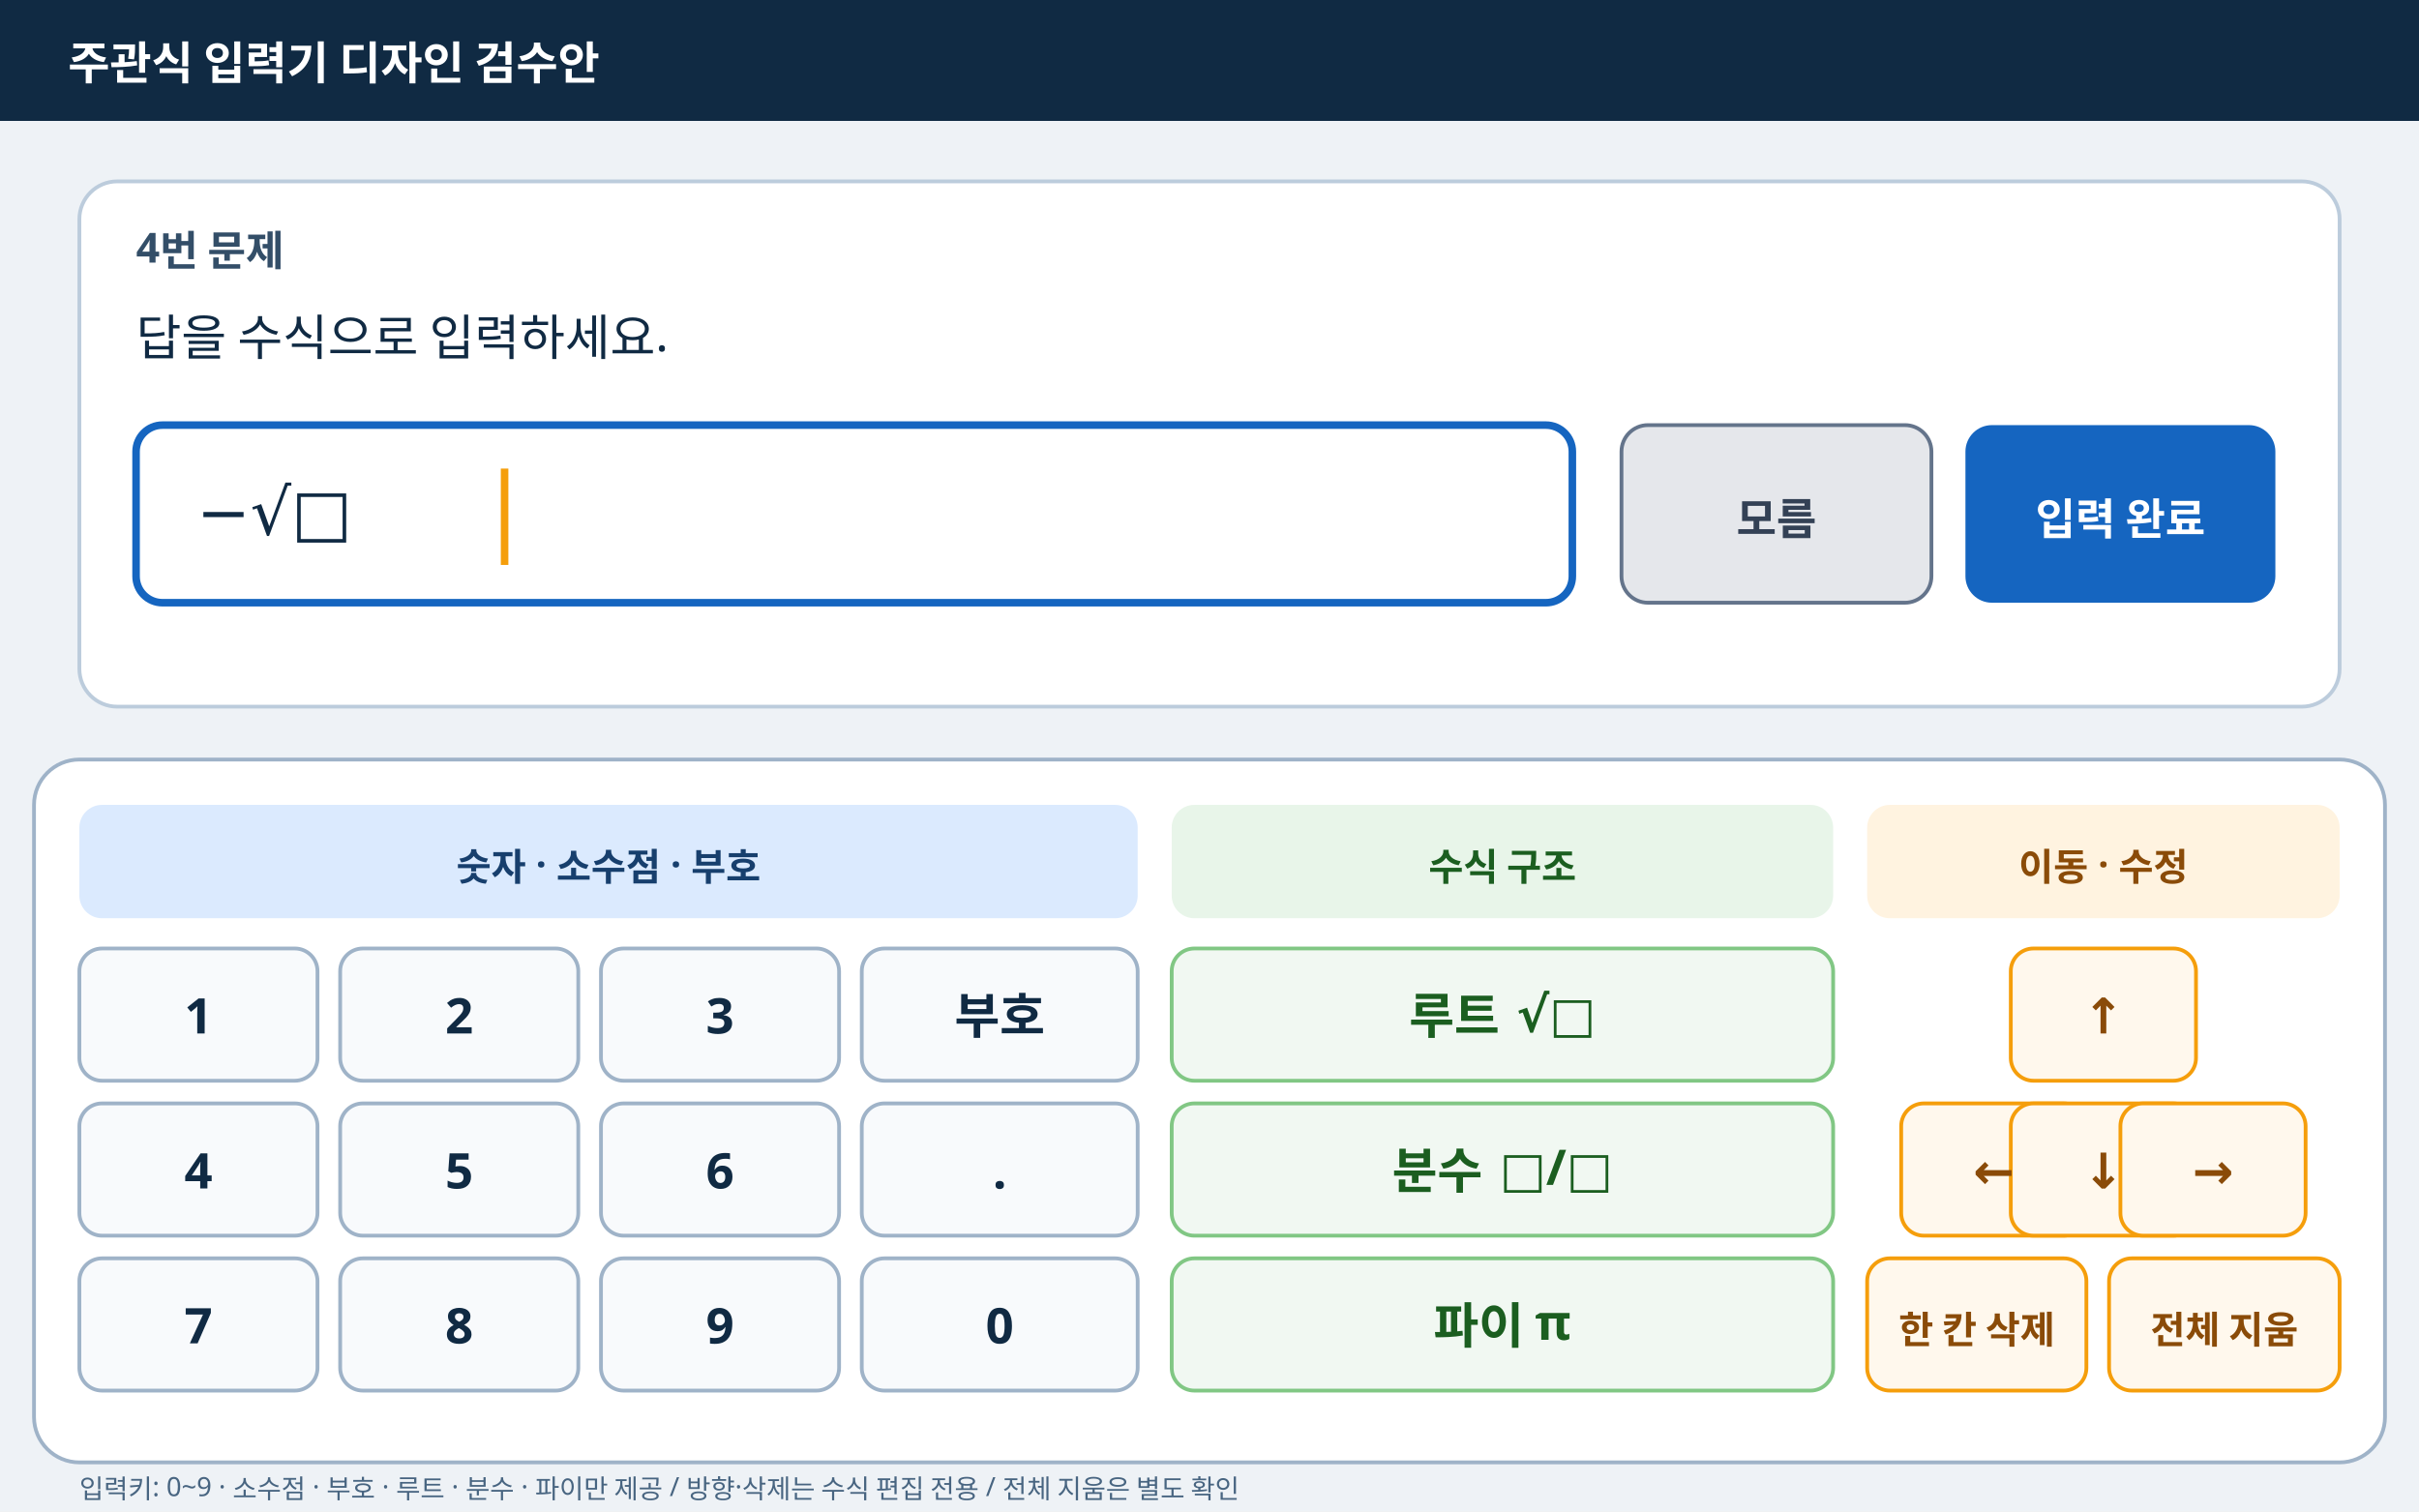
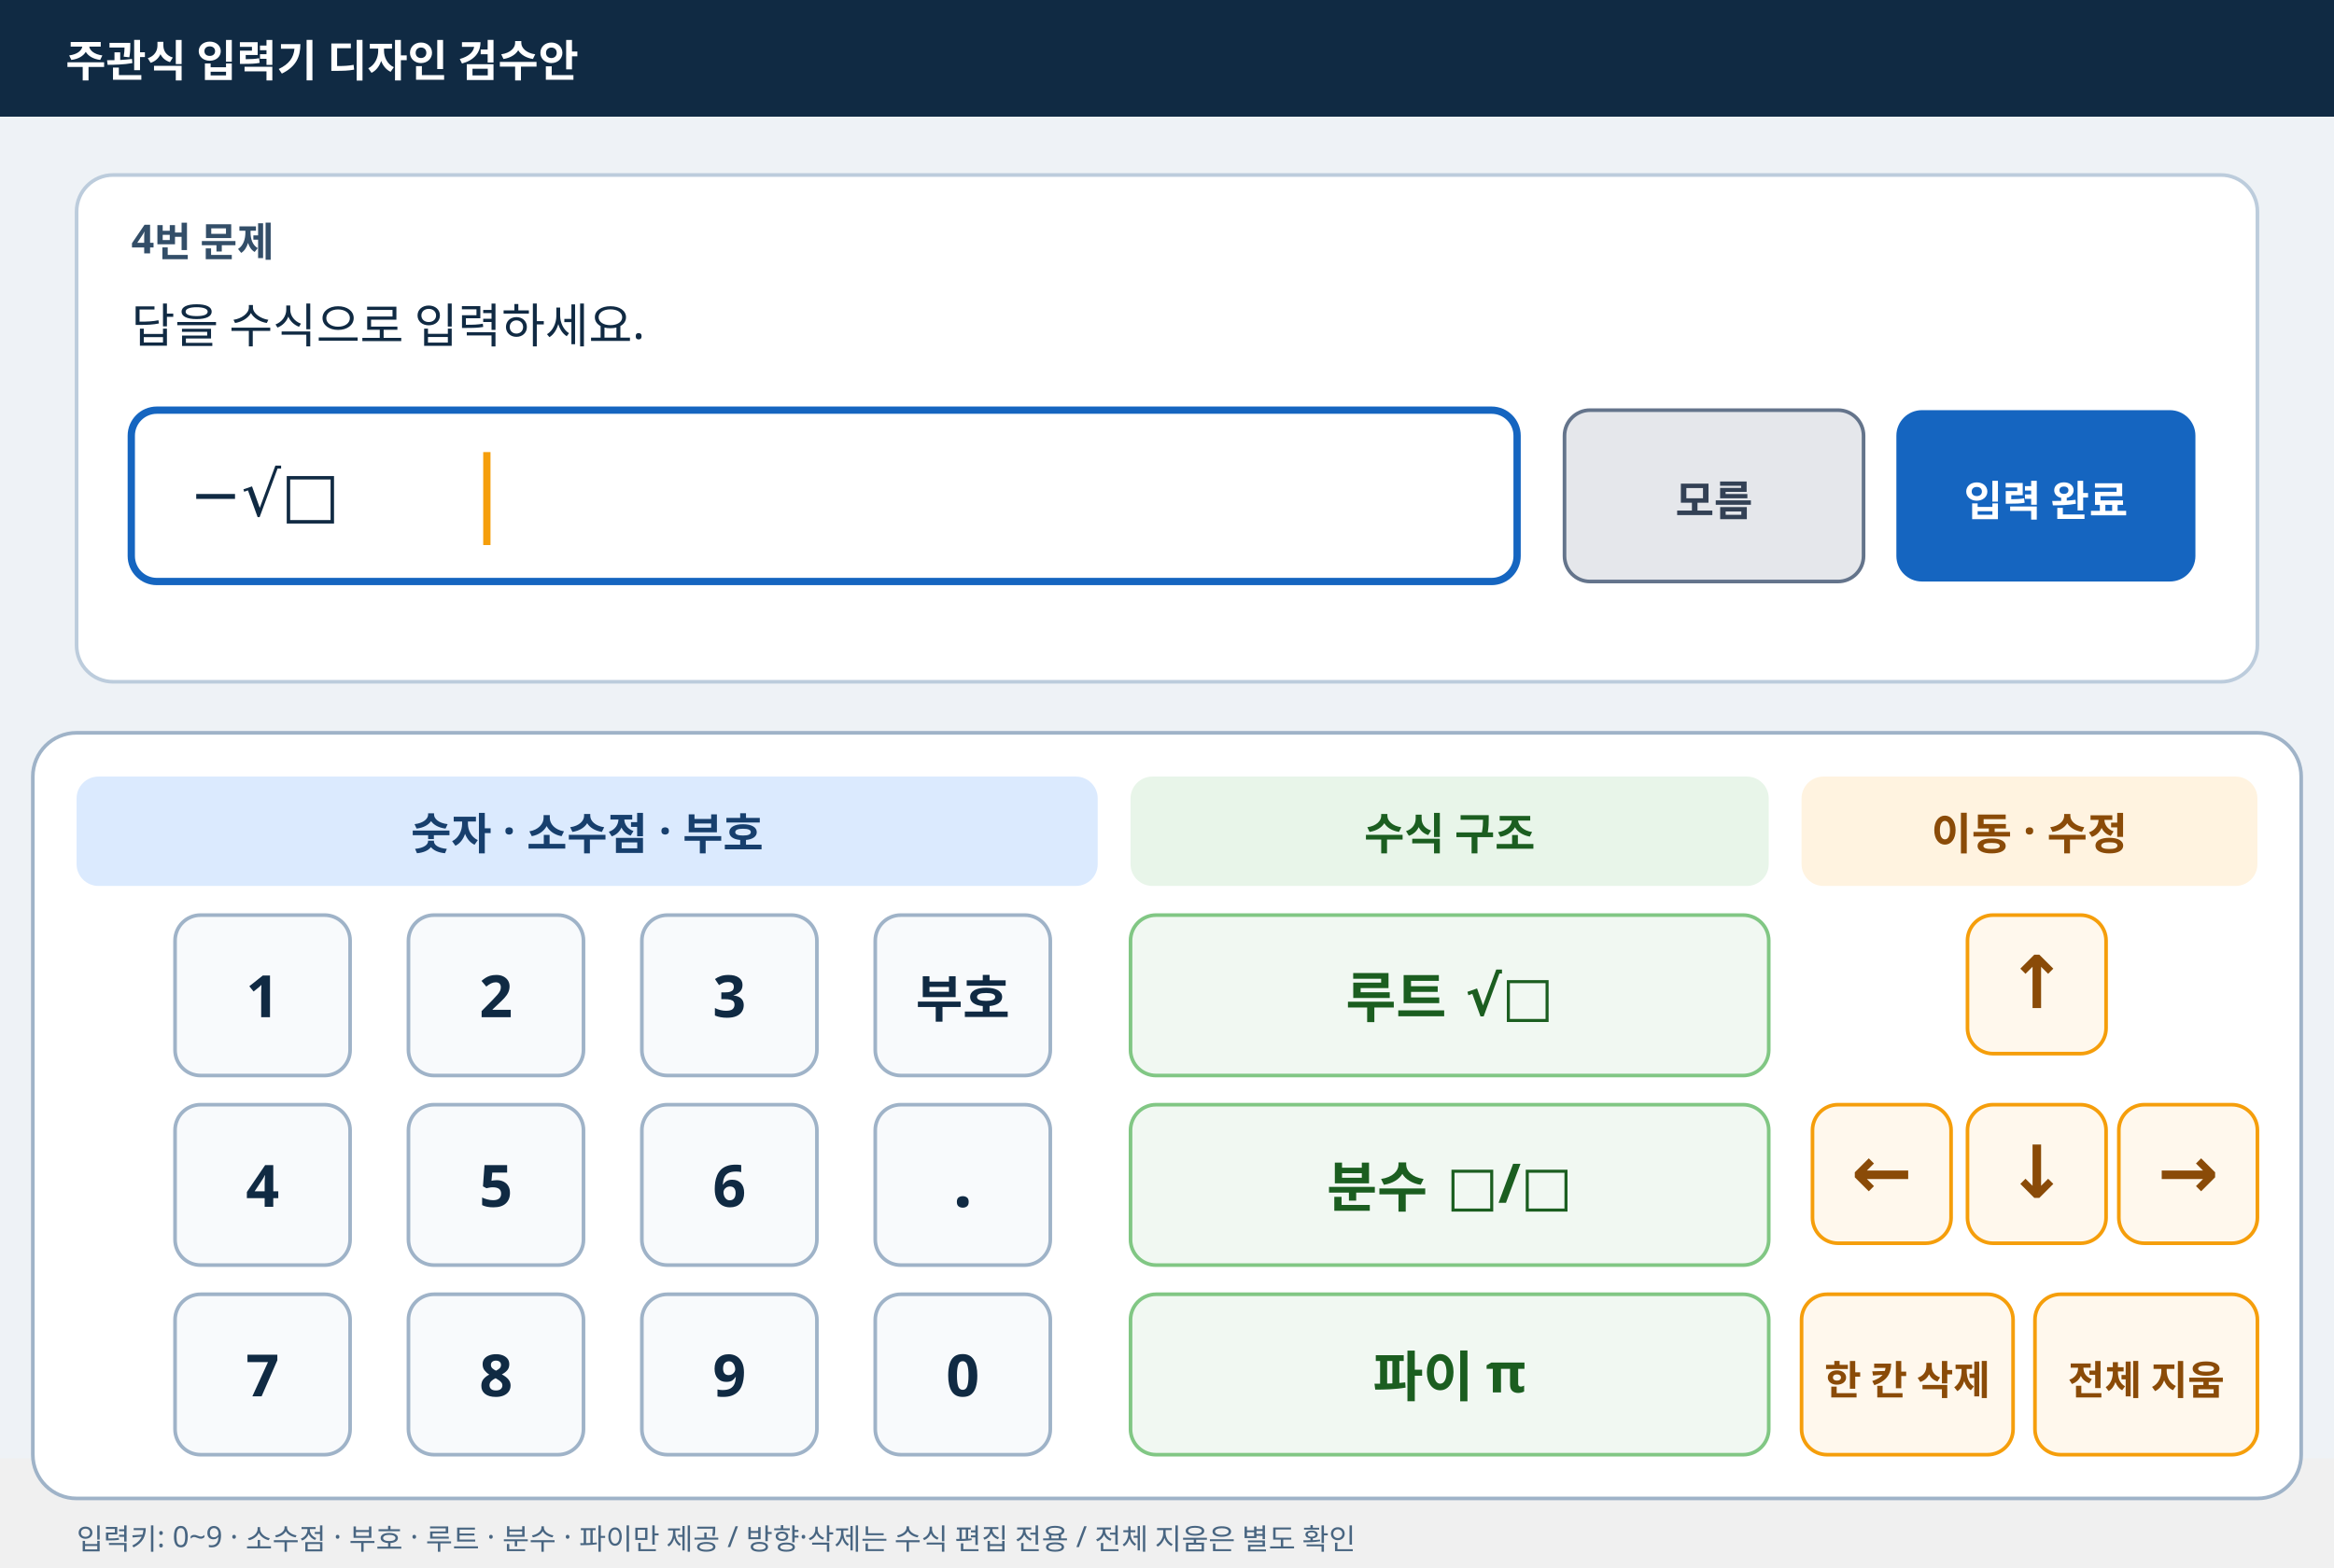
- <svg xmlns="http://www.w3.org/2000/svg" width="1280" height="800" viewBox="0 0 1280 800">
+ <svg xmlns="http://www.w3.org/2000/svg" width="1280" height="860" viewBox="0 0 1280 860">
  <rect width="1280" height="800" fill="#eef2f6" />
  <rect x="0" y="0" width="1280" height="64" fill="#102a43" />
  <text x="36" y="42" fill="#fff" font-family="sans-serif" font-size="24" font-weight="700">주관식 입력기 디자인 검수안</text>
  <rect x="42" y="96" width="1196" height="278" rx="20" fill="#fff" stroke="#bcccdc" stroke-width="2" />
  <text x="72" y="139" fill="#334e68" font-family="sans-serif" font-size="22" font-weight="700">4번 문제</text>
  <text x="72" y="188" fill="#102a43" font-family="sans-serif" font-size="26">답을 수식으로 입력하세요.</text>
  <rect x="72" y="225" width="760" height="94" rx="14" fill="#fff" stroke="#1565c0" stroke-width="4" />
  <text x="104" y="283" fill="#102a43" font-family="serif" font-size="34">−√□</text>
  <line x1="267" y1="248" x2="267" y2="299" stroke="#f59e0b" stroke-width="4" />
  <rect x="858" y="225" width="164" height="94" rx="14" fill="#e5e7eb" stroke="#64748b" stroke-width="2" />
  <text x="940" y="283" text-anchor="middle" fill="#334155" font-family="sans-serif" font-size="23" font-weight="700">모름</text>
  <rect x="1040" y="225" width="164" height="94" rx="14" fill="#1565c0" />
  <text x="1122" y="283" text-anchor="middle" fill="#fff" font-family="sans-serif" font-size="23" font-weight="700">입력 완료</text>
-   <rect x="18" y="402" width="1244" height="372" rx="24" fill="#fff" stroke="#9fb3c8" stroke-width="2" />
+   <rect x="18" y="402" width="1244" height="420" rx="24" fill="#fff" stroke="#9fb3c8" stroke-width="2" />
  <rect x="42" y="426" width="560" height="60" rx="12" fill="#dbeafe" />
-   <text x="322" y="466" text-anchor="middle" fill="#173f6d" font-family="sans-serif" font-size="20" font-weight="700">숫자 · 소수점 · 부호</text>
+   <text x="322" y="466" text-anchor="middle" fill="#173f6d" font-family="sans-serif" font-size="24" font-weight="700">숫자 · 소수점 · 부호</text>
  <rect x="620" y="426" width="350" height="60" rx="12" fill="#e8f5e9" />
-   <text x="795" y="466" text-anchor="middle" fill="#1b5e20" font-family="sans-serif" font-size="20" font-weight="700">수식 구조</text>
+   <text x="795" y="466" text-anchor="middle" fill="#1b5e20" font-family="sans-serif" font-size="24" font-weight="700">수식 구조</text>
  <rect x="988" y="426" width="250" height="60" rx="12" fill="#fff3e0" />
-   <text x="1113" y="466" text-anchor="middle" fill="#8a4b08" font-family="sans-serif" font-size="20" font-weight="700">이동 · 수정</text>
-   <g font-family="sans-serif" font-size="26" font-weight="700" text-anchor="middle">
+   <text x="1113" y="466" text-anchor="middle" fill="#8a4b08" font-family="sans-serif" font-size="24" font-weight="700">이동 · 수정</text>
+   <g font-family="sans-serif" font-size="32" font-weight="700" text-anchor="middle">
    <g fill="#f8fafc" stroke="#9fb3c8" stroke-width="2">
-       <rect x="42" y="502" width="126" height="70" rx="12" />
-       <rect x="180" y="502" width="126" height="70" rx="12" />
-       <rect x="318" y="502" width="126" height="70" rx="12" />
-       <rect x="456" y="502" width="146" height="70" rx="12" />
-       <rect x="42" y="584" width="126" height="70" rx="12" />
-       <rect x="180" y="584" width="126" height="70" rx="12" />
-       <rect x="318" y="584" width="126" height="70" rx="12" />
-       <rect x="456" y="584" width="146" height="70" rx="12" />
-       <rect x="42" y="666" width="126" height="70" rx="12" />
-       <rect x="180" y="666" width="126" height="70" rx="12" />
-       <rect x="318" y="666" width="126" height="70" rx="12" />
-       <rect x="456" y="666" width="146" height="70" rx="12" />
+       <rect x="96" y="502" width="96" height="88" rx="14" />
+       <rect x="224" y="502" width="96" height="88" rx="14" />
+       <rect x="352" y="502" width="96" height="88" rx="14" />
+       <rect x="480" y="502" width="96" height="88" rx="14" />
+       <rect x="96" y="606" width="96" height="88" rx="14" />
+       <rect x="224" y="606" width="96" height="88" rx="14" />
+       <rect x="352" y="606" width="96" height="88" rx="14" />
+       <rect x="480" y="606" width="96" height="88" rx="14" />
+       <rect x="96" y="710" width="96" height="88" rx="14" />
+       <rect x="224" y="710" width="96" height="88" rx="14" />
+       <rect x="352" y="710" width="96" height="88" rx="14" />
+       <rect x="480" y="710" width="96" height="88" rx="14" />
    </g>
    <g fill="#102a43">
-       <text x="105" y="547">1</text>
-       <text x="243" y="547">2</text>
-       <text x="381" y="547">3</text>
-       <text x="529" y="547">부호</text>
-       <text x="105" y="629">4</text>
-       <text x="243" y="629">5</text>
-       <text x="381" y="629">6</text>
-       <text x="529" y="629">.</text>
-       <text x="105" y="711">7</text>
-       <text x="243" y="711">8</text>
-       <text x="381" y="711">9</text>
-       <text x="529" y="711">0</text>
+       <text x="144" y="558">1</text>
+       <text x="272" y="558">2</text>
+       <text x="400" y="558">3</text>
+       <text x="528" y="558" font-size="28">부호</text>
+       <text x="144" y="662">4</text>
+       <text x="272" y="662">5</text>
+       <text x="400" y="662">6</text>
+       <text x="528" y="662" font-size="38">.</text>
+       <text x="144" y="766">7</text>
+       <text x="272" y="766">8</text>
+       <text x="400" y="766">9</text>
+       <text x="528" y="766">0</text>
    </g>
    <g fill="#f1f8f2" stroke="#81c784" stroke-width="2">
-       <rect x="620" y="502" width="350" height="70" rx="12" />
-       <rect x="620" y="584" width="350" height="70" rx="12" />
-       <rect x="620" y="666" width="350" height="70" rx="12" />
+       <rect x="620" y="502" width="350" height="88" rx="14" />
+       <rect x="620" y="606" width="350" height="88" rx="14" />
+       <rect x="620" y="710" width="350" height="88" rx="14" />
    </g>
-     <g fill="#1b5e20">
-       <text x="795" y="547">루트  √□</text>
-       <text x="795" y="629">분수  □/□</text>
-       <text x="795" y="711">파이  π</text>
+     <g fill="#1b5e20" font-size="30">
+       <text x="795" y="558">루트  √□</text>
+       <text x="795" y="662">분수  □/□</text>
+       <text x="795" y="766">파이  π</text>
    </g>
    <g fill="#fff8ed" stroke="#f59e0b" stroke-width="2">
-       <rect x="1064" y="502" width="98" height="70" rx="12" />
-       <rect x="1006" y="584" width="98" height="70" rx="12" />
-       <rect x="1064" y="584" width="98" height="70" rx="12" />
-       <rect x="1122" y="584" width="98" height="70" rx="12" />
-       <rect x="988" y="666" width="116" height="70" rx="12" />
-       <rect x="1116" y="666" width="122" height="70" rx="12" />
+       <rect x="1079" y="502" width="76" height="76" rx="14" />
+       <rect x="994" y="606" width="76" height="76" rx="14" />
+       <rect x="1079" y="606" width="76" height="76" rx="14" />
+       <rect x="1162" y="606" width="76" height="76" rx="14" />
+       <rect x="988" y="710" width="116" height="88" rx="14" />
+       <rect x="1116" y="710" width="122" height="88" rx="14" />
    </g>
-     <g fill="#8a4b08">
-       <text x="1113" y="547">↑</text>
-       <text x="1055" y="629">←</text>
-       <text x="1113" y="629">↓</text>
-       <text x="1171" y="629">→</text>
-       <text x="1046" y="711" font-size="20">한 칸 삭제</text>
-       <text x="1177" y="711" font-size="20">전체 지움</text>
+     <g fill="#8a4b08" font-size="40">
+       <text x="1117" y="553">↑</text>
+       <text x="1032" y="657">←</text>
+       <text x="1117" y="657">↓</text>
+       <text x="1200" y="657">→</text>
+       <text x="1046" y="765" font-size="22">한 칸 삭제</text>
+       <text x="1177" y="765" font-size="22">전체 지움</text>
    </g>
  </g>
-   <text x="42" y="793" fill="#486581" font-family="sans-serif" font-size="14">입력키: 0~9 · 소수점 · 부호 · 루트 · 분수 · 파이만 제공 / 방향·삭제는 수식 편집 전용 / 전체 지움은 별도 확인</text>
+   <text x="42" y="850" fill="#486581" font-family="sans-serif" font-size="16">입력키: 0~9 · 소수점 · 부호 · 루트 · 분수 · 파이만 제공 / 방향·삭제는 수식 편집 전용 / 전체 지움은 별도 확인</text>
</svg>
